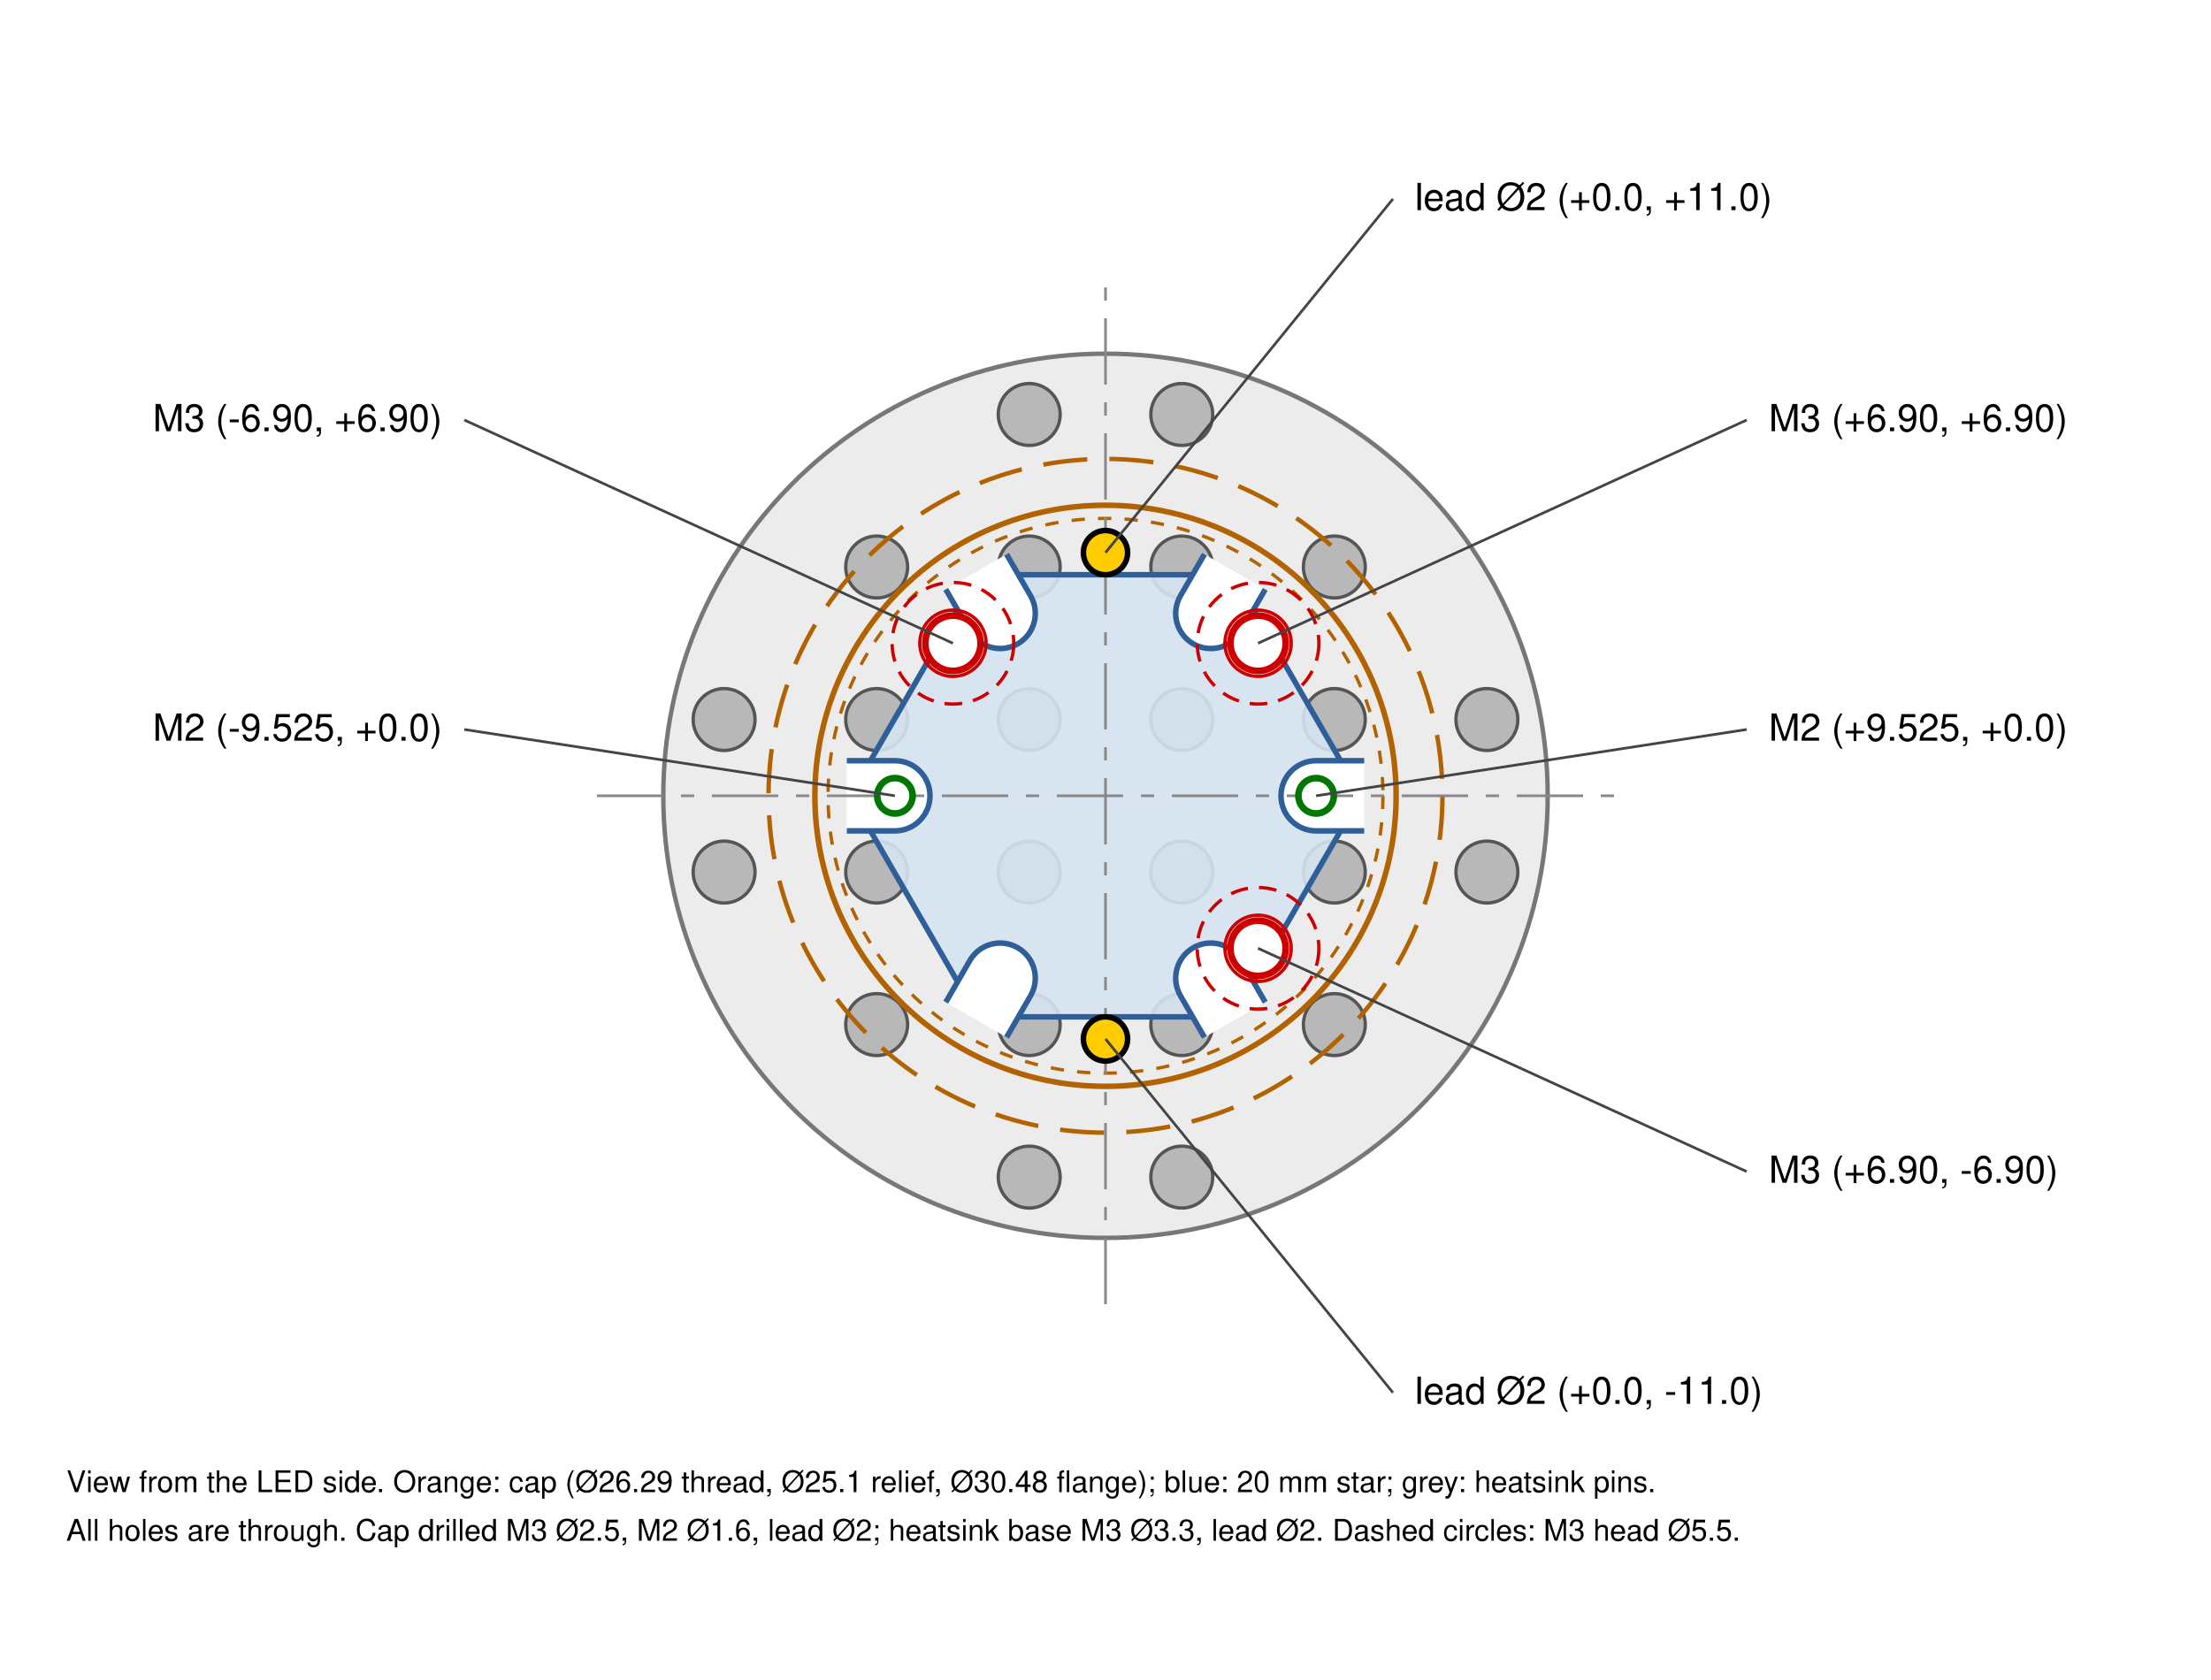
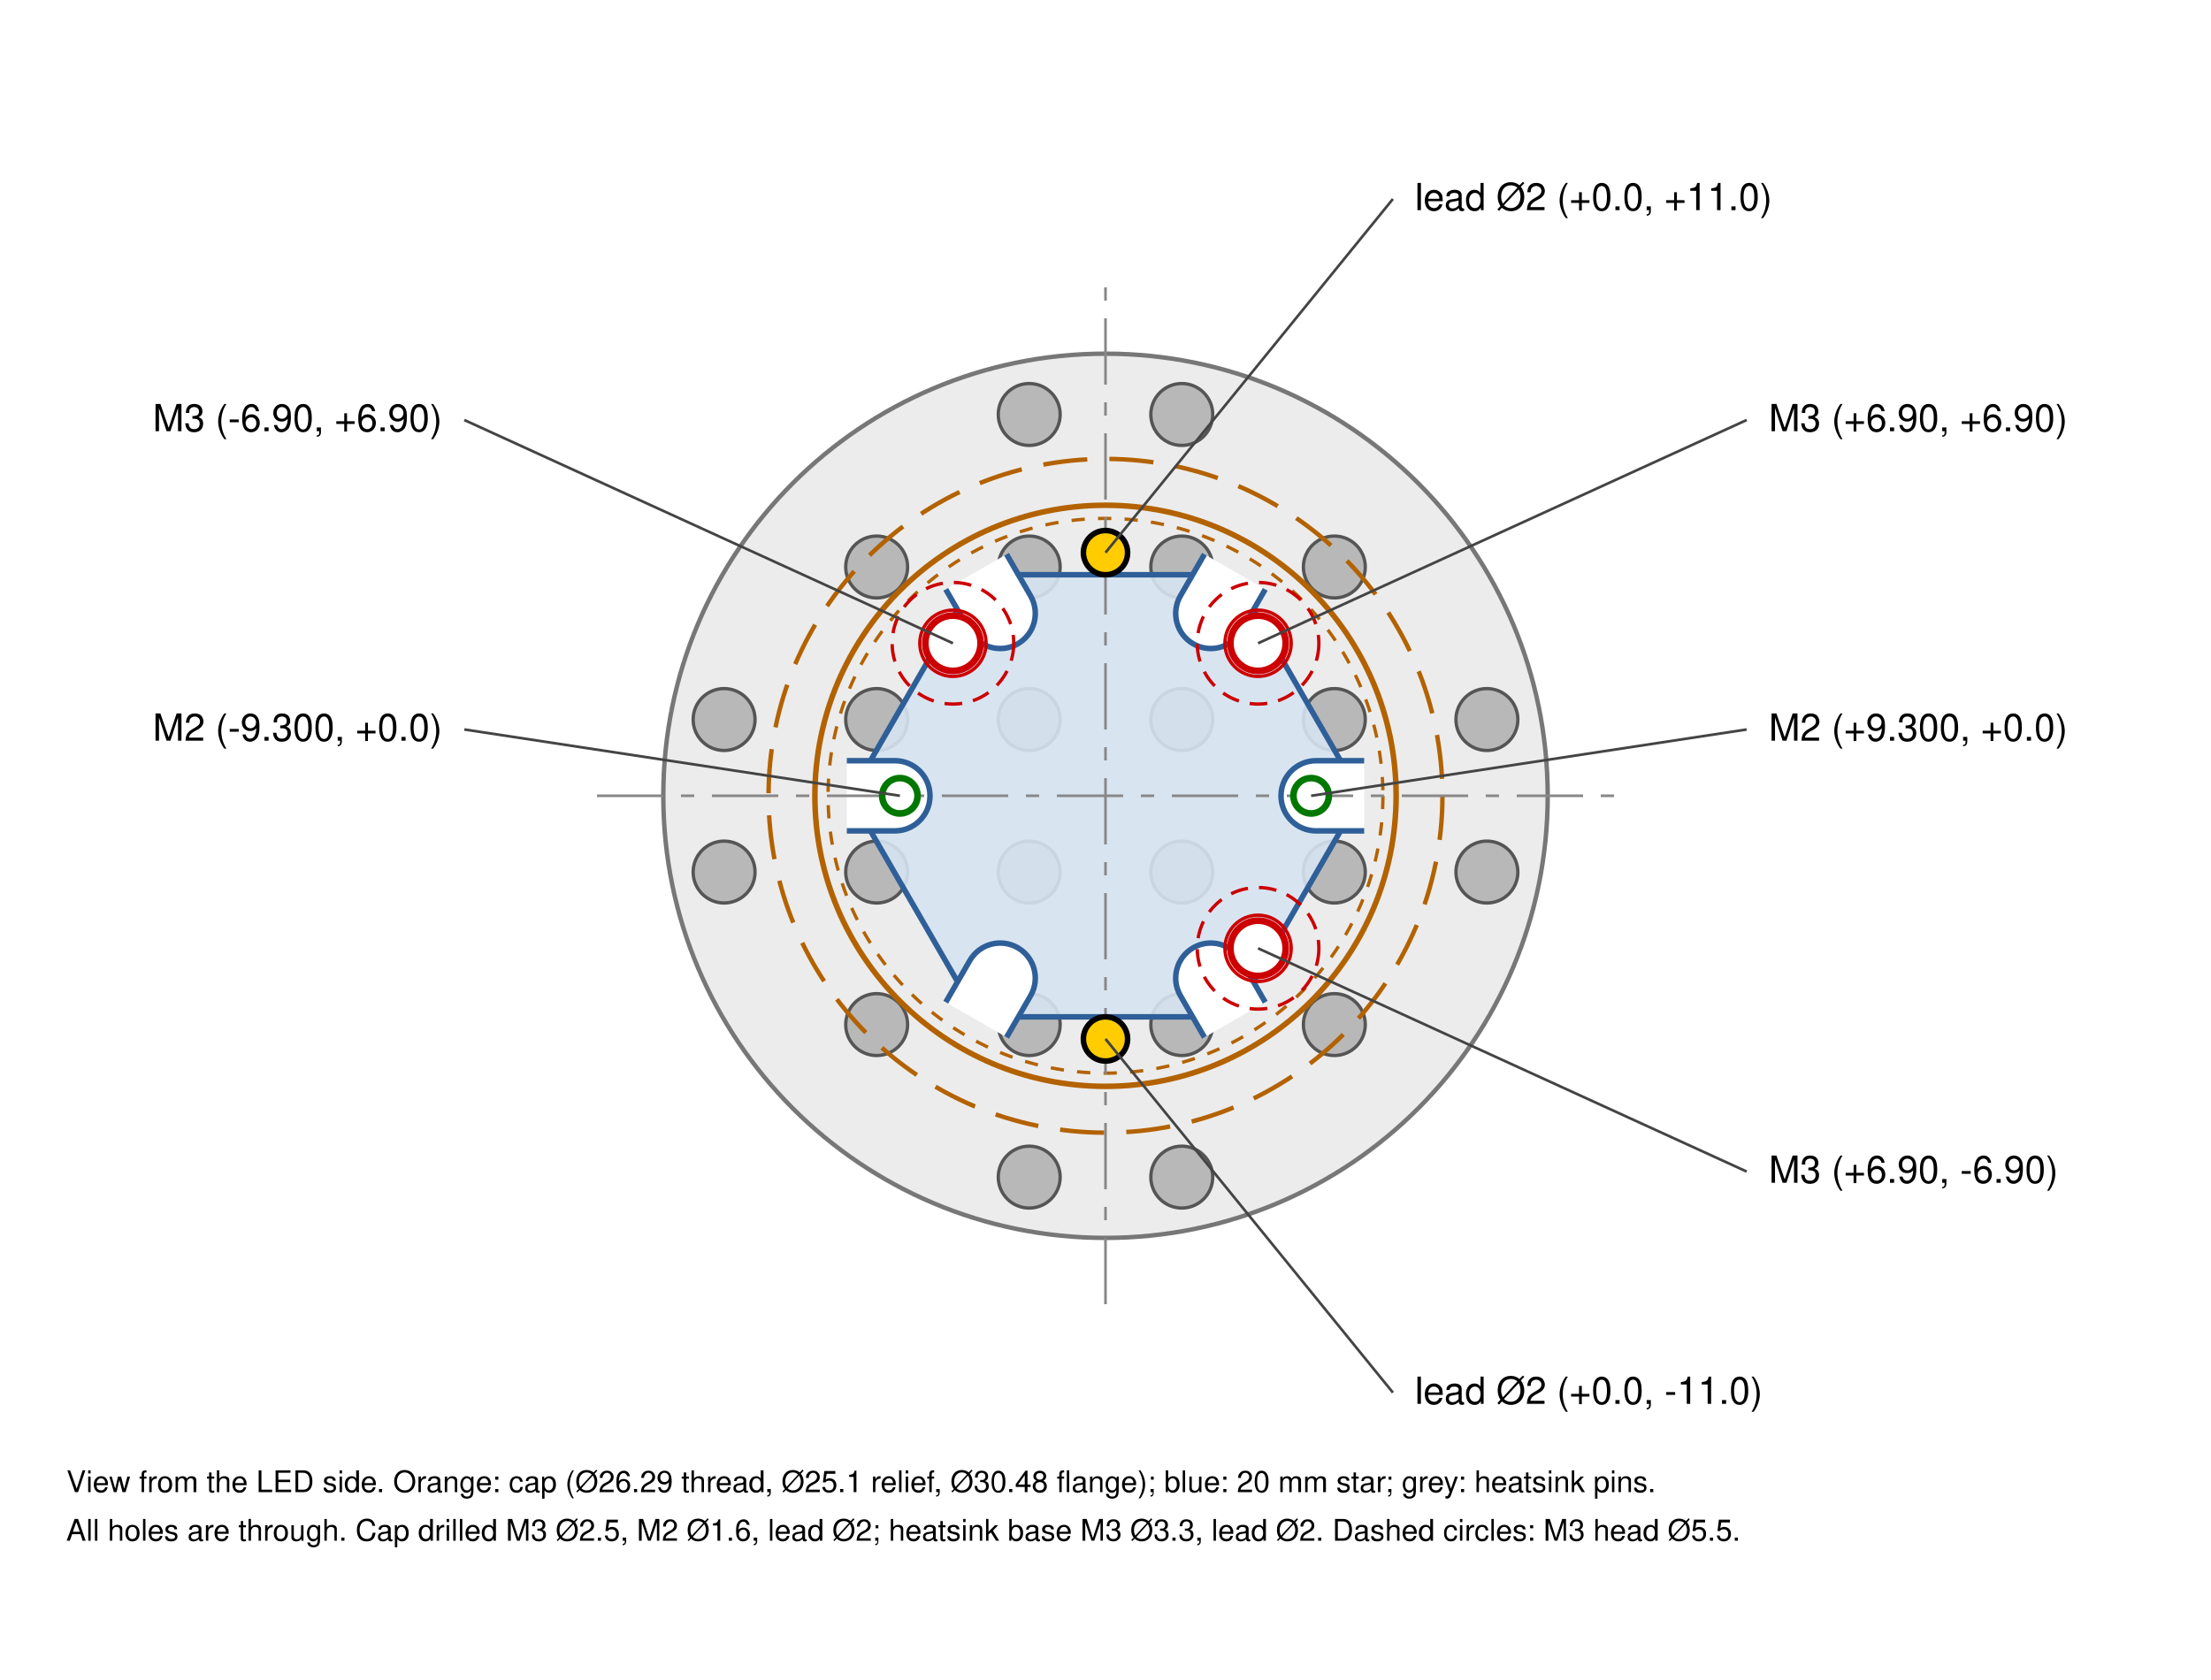
<svg xmlns="http://www.w3.org/2000/svg" width="100.0mm" height="76.0mm" viewBox="0 0 100.0 76.0">
  <style>
text { font-family: Helvetica, Arial, sans-serif; fill: #000; }
.heatsink { fill: #ececec; stroke: #777; stroke-width: 0.2; }
.pin { fill: #b8b8b8; stroke: #555; stroke-width: 0.15; }
.ghost { fill: none; stroke: #666; stroke-width: 0.15; stroke-dasharray: 0.8 0.5; }
.cap { fill: none; stroke: #b36200; stroke-width: 0.25; }
.cap-flange { fill: none; stroke: #b36200; stroke-width: 0.2; stroke-dasharray: 2 1; }
.cap-relief { fill: none; stroke: #b36200; stroke-width: 0.15; stroke-dasharray: 0.6 0.6; }
.star { fill: #d6e4f2; stroke: #2f5f98; stroke-width: 0.25; fill-opacity: 0.9; }
.notch { fill: #fff; stroke: none; }
.notch-edge { fill: none; stroke: #2f5f98; stroke-width: 0.25; }
.m3 { fill: #fff; stroke: #c00; stroke-width: 0.3; }
.m2 { fill: #fff; stroke: #070; stroke-width: 0.3; }
.lead { fill: #fc0; stroke: #000; stroke-width: 0.25; }
.thread { fill: none; stroke: #c00; stroke-width: 0.15; }
.head { fill: none; stroke: #c00; stroke-width: 0.15; stroke-dasharray: 0.8 0.5; }
.mark { stroke: #000; stroke-width: 0.15; }
.axis { stroke: #888; stroke-width: 0.12; stroke-dasharray: 3 0.8 0.6 0.8; }
.leader { stroke: #444; stroke-width: 0.12; }
.cut { fill: none; stroke: #000; stroke-width: 0.3; }
.tick { stroke: #000; stroke-width: 0.2; }
.box { fill: none; stroke: #000; stroke-width: 0.2; }
</style>
  <rect width="100.0" height="76.0" fill="#fff" />
  <circle class="heatsink" cx="50.000" cy="36.000" r="20.000" />
  <circle class="pin" cx="32.750" cy="39.450" r="1.400" />
  <circle class="pin" cx="32.750" cy="32.550" r="1.400" />
  <circle class="pin" cx="39.650" cy="46.350" r="1.400" />
  <circle class="pin" cx="39.650" cy="39.450" r="1.400" />
  <circle class="pin" cx="39.650" cy="32.550" r="1.400" />
  <circle class="pin" cx="39.650" cy="25.650" r="1.400" />
  <circle class="pin" cx="46.550" cy="53.250" r="1.400" />
  <circle class="pin" cx="46.550" cy="46.350" r="1.400" />
  <circle class="pin" cx="46.550" cy="39.450" r="1.400" />
  <circle class="pin" cx="46.550" cy="32.550" r="1.400" />
  <circle class="pin" cx="46.550" cy="25.650" r="1.400" />
  <circle class="pin" cx="46.550" cy="18.750" r="1.400" />
  <circle class="pin" cx="53.450" cy="53.250" r="1.400" />
  <circle class="pin" cx="53.450" cy="46.350" r="1.400" />
  <circle class="pin" cx="53.450" cy="39.450" r="1.400" />
  <circle class="pin" cx="53.450" cy="32.550" r="1.400" />
  <circle class="pin" cx="53.450" cy="25.650" r="1.400" />
  <circle class="pin" cx="53.450" cy="18.750" r="1.400" />
  <circle class="pin" cx="60.350" cy="46.350" r="1.400" />
  <circle class="pin" cx="60.350" cy="39.450" r="1.400" />
  <circle class="pin" cx="60.350" cy="32.550" r="1.400" />
  <circle class="pin" cx="60.350" cy="25.650" r="1.400" />
  <circle class="pin" cx="67.250" cy="39.450" r="1.400" />
  <circle class="pin" cx="67.250" cy="32.550" r="1.400" />
  <circle class="cap-relief" cx="50.000" cy="36.000" r="12.548" />
  <circle class="cap" cx="50.000" cy="36.000" r="13.144" />
  <circle class="cap-flange" cx="50.000" cy="36.000" r="15.240" />
  <polygon class="star" points="61.547,36.000 55.774,26.000 44.226,26.000 38.453,36.000 44.226,46.000 55.774,46.000" />
  <path class="notch" d="M 61.700,34.413 L 59.525,34.413 A 1.587 1.587 0 0 0 59.525,37.587 L 61.700,37.587 Z" />
  <path class="notch-edge" d="M 61.700,34.413 L 59.525,34.413 A 1.587 1.587 0 0 0 59.525,37.587 L 61.700,37.587" />
  <path class="notch" d="M 54.475,25.074 L 53.388,26.957 A 1.587 1.587 0 0 0 56.137,28.545 L 57.225,26.661 Z" />
  <path class="notch-edge" d="M 54.475,25.074 L 53.388,26.957 A 1.587 1.587 0 0 0 56.137,28.545 L 57.225,26.661" />
  <path class="notch" d="M 42.775,26.661 L 43.863,28.545 A 1.587 1.587 0 0 0 46.612,26.957 L 45.525,25.074 Z" />
  <path class="notch-edge" d="M 42.775,26.661 L 43.863,28.545 A 1.587 1.587 0 0 0 46.612,26.957 L 45.525,25.074" />
  <path class="notch" d="M 38.300,37.587 L 40.475,37.587 A 1.587 1.587 0 0 0 40.475,34.413 L 38.300,34.413 Z" />
  <path class="notch-edge" d="M 38.300,37.587 L 40.475,37.587 A 1.587 1.587 0 0 0 40.475,34.413 L 38.300,34.413" />
  <path class="notch" d="M 45.525,46.926 L 46.612,45.043 A 1.587 1.587 0 0 0 43.863,43.455 L 42.775,45.339 Z" />
  <path class="notch-edge" d="M 45.525,46.926 L 46.612,45.043 A 1.587 1.587 0 0 0 43.863,43.455 L 42.775,45.339" />
  <path class="notch" d="M 57.225,45.339 L 56.137,43.455 A 1.587 1.587 0 0 0 53.388,45.043 L 54.475,46.926 Z" />
  <path class="notch-edge" d="M 57.225,45.339 L 56.137,43.455 A 1.587 1.587 0 0 0 53.388,45.043 L 54.475,46.926" />
  <line class="axis" x1="27.000" y1="36.000" x2="73.000" y2="36.000" />
  <line class="axis" x1="50.000" y1="59.000" x2="50.000" y2="13.000" />
  <circle class="head" cx="56.900" cy="29.100" r="2.750" />
  <circle class="thread" cx="56.900" cy="29.100" r="1.500" />
  <circle class="m3" data-hole="m3-1" cx="56.900" cy="29.100" r="1.250" />
  <circle class="head" cx="43.100" cy="29.100" r="2.750" />
  <circle class="thread" cx="43.100" cy="29.100" r="1.500" />
  <circle class="m3" data-hole="m3-2" cx="43.100" cy="29.100" r="1.250" />
  <circle class="head" cx="56.900" cy="42.900" r="2.750" />
  <circle class="thread" cx="56.900" cy="42.900" r="1.500" />
  <circle class="m3" data-hole="m3-3" cx="56.900" cy="42.900" r="1.250" />
-   <circle class="m2" data-hole="m2-1" cx="59.525" cy="36.000" r="0.800" />
-   <circle class="m2" data-hole="m2-2" cx="40.475" cy="36.000" r="0.800" />
+   <circle class="m2" data-hole="m2-1" cx="59.300" cy="36.000" r="0.800" />
+   <circle class="m2" data-hole="m2-2" cx="40.700" cy="36.000" r="0.800" />
  <circle class="lead" data-hole="lead-1" cx="50.000" cy="25.000" r="1.000" />
  <circle class="lead" data-hole="lead-2" cx="50.000" cy="47.000" r="1.000" />
  <line class="leader" x1="56.900" y1="29.100" x2="79.000" y2="19.000" />
  <text x="80.000" y="19.510" font-size="1.7" text-anchor="start">M3 (+6.90, +6.90)</text>
  <line class="leader" x1="43.100" y1="29.100" x2="21.000" y2="19.000" />
  <text x="20.000" y="19.510" font-size="1.7" text-anchor="end">M3 (-6.90, +6.90)</text>
  <line class="leader" x1="56.900" y1="42.900" x2="79.000" y2="53.000" />
  <text x="80.000" y="53.510" font-size="1.7" text-anchor="start">M3 (+6.90, -6.90)</text>
-   <line class="leader" x1="59.525" y1="36.000" x2="79.000" y2="33.000" />
-   <text x="80.000" y="33.510" font-size="1.7" text-anchor="start">M2 (+9.525, +0.0)</text>
-   <line class="leader" x1="40.475" y1="36.000" x2="21.000" y2="33.000" />
-   <text x="20.000" y="33.510" font-size="1.7" text-anchor="end">M2 (-9.525, +0.0)</text>
+   <line class="leader" x1="59.300" y1="36.000" x2="79.000" y2="33.000" />
+   <text x="80.000" y="33.510" font-size="1.7" text-anchor="start">M2 (+9.300, +0.0)</text>
+   <line class="leader" x1="40.700" y1="36.000" x2="21.000" y2="33.000" />
+   <text x="20.000" y="33.510" font-size="1.7" text-anchor="end">M2 (-9.300, +0.0)</text>
  <line class="leader" x1="50.000" y1="25.000" x2="63.000" y2="9.000" />
  <text x="64.000" y="9.510" font-size="1.7" text-anchor="start">lead Ø2 (+0.0, +11.0)</text>
  <line class="leader" x1="50.000" y1="47.000" x2="63.000" y2="63.000" />
  <text x="64.000" y="63.510" font-size="1.7" text-anchor="start">lead Ø2 (+0.0, -11.0)</text>
  <text x="3.000" y="67.500" font-size="1.35" text-anchor="start">View from the LED side. Orange: cap (Ø26.29 thread, Ø25.1 relief, Ø30.48 flange); blue: 20 mm star; grey: heatsink pins.</text>
  <text x="3.000" y="69.700" font-size="1.35" text-anchor="start">All holes are through. Cap drilled M3 Ø2.5, M2 Ø1.6, lead Ø2; heatsink base M3 Ø3.3, lead Ø2. Dashed circles: M3 head Ø5.5.</text>
</svg>
